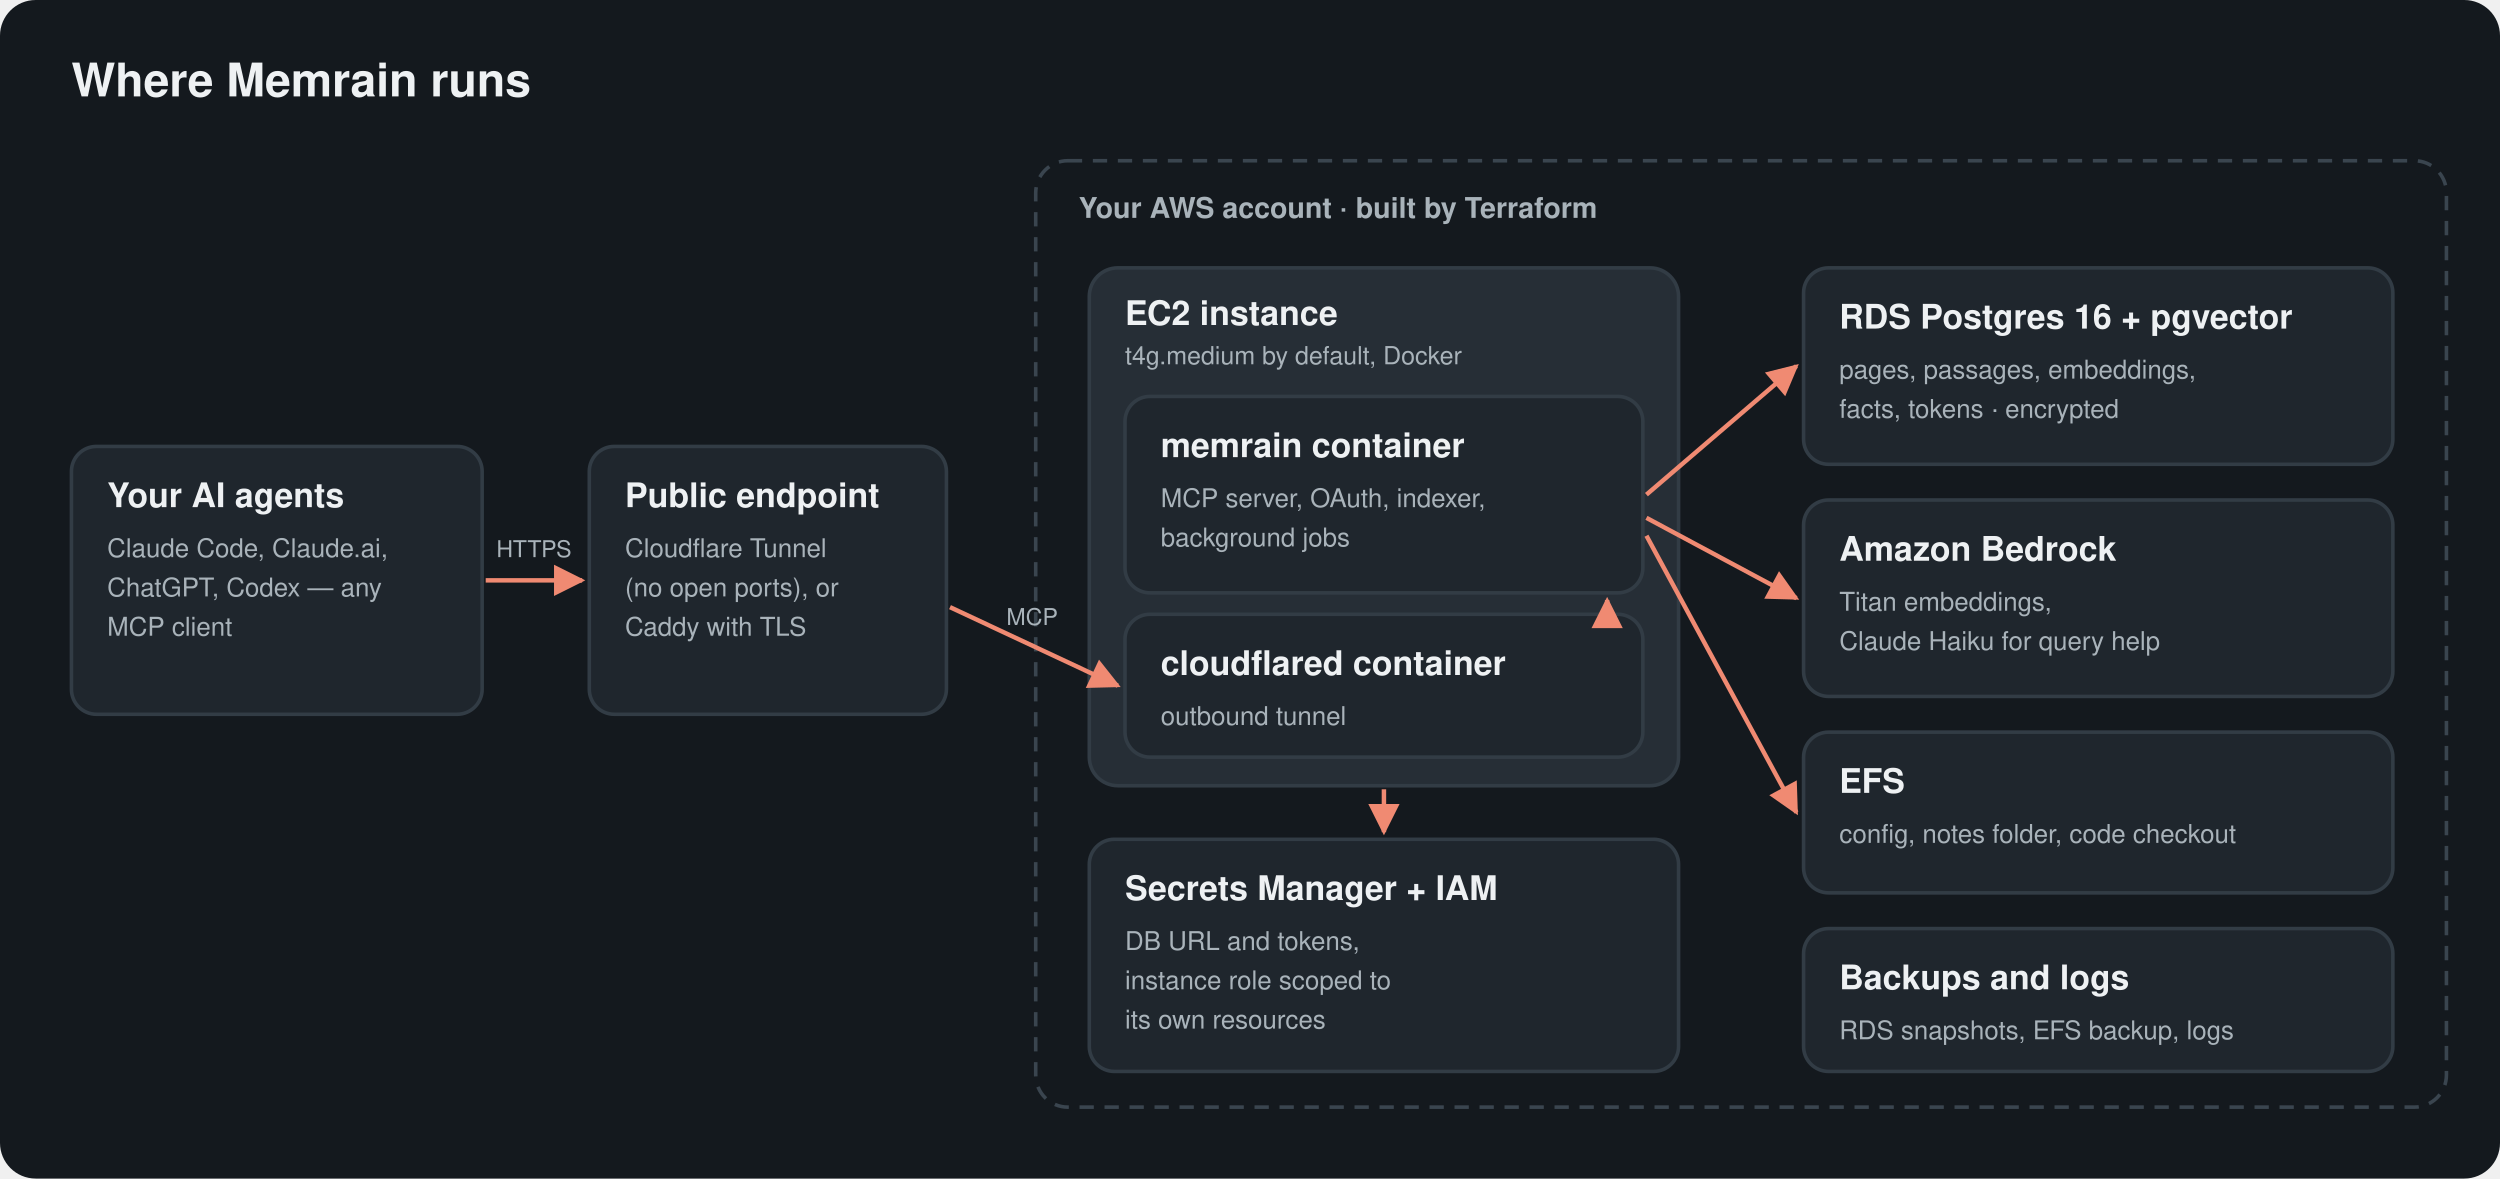
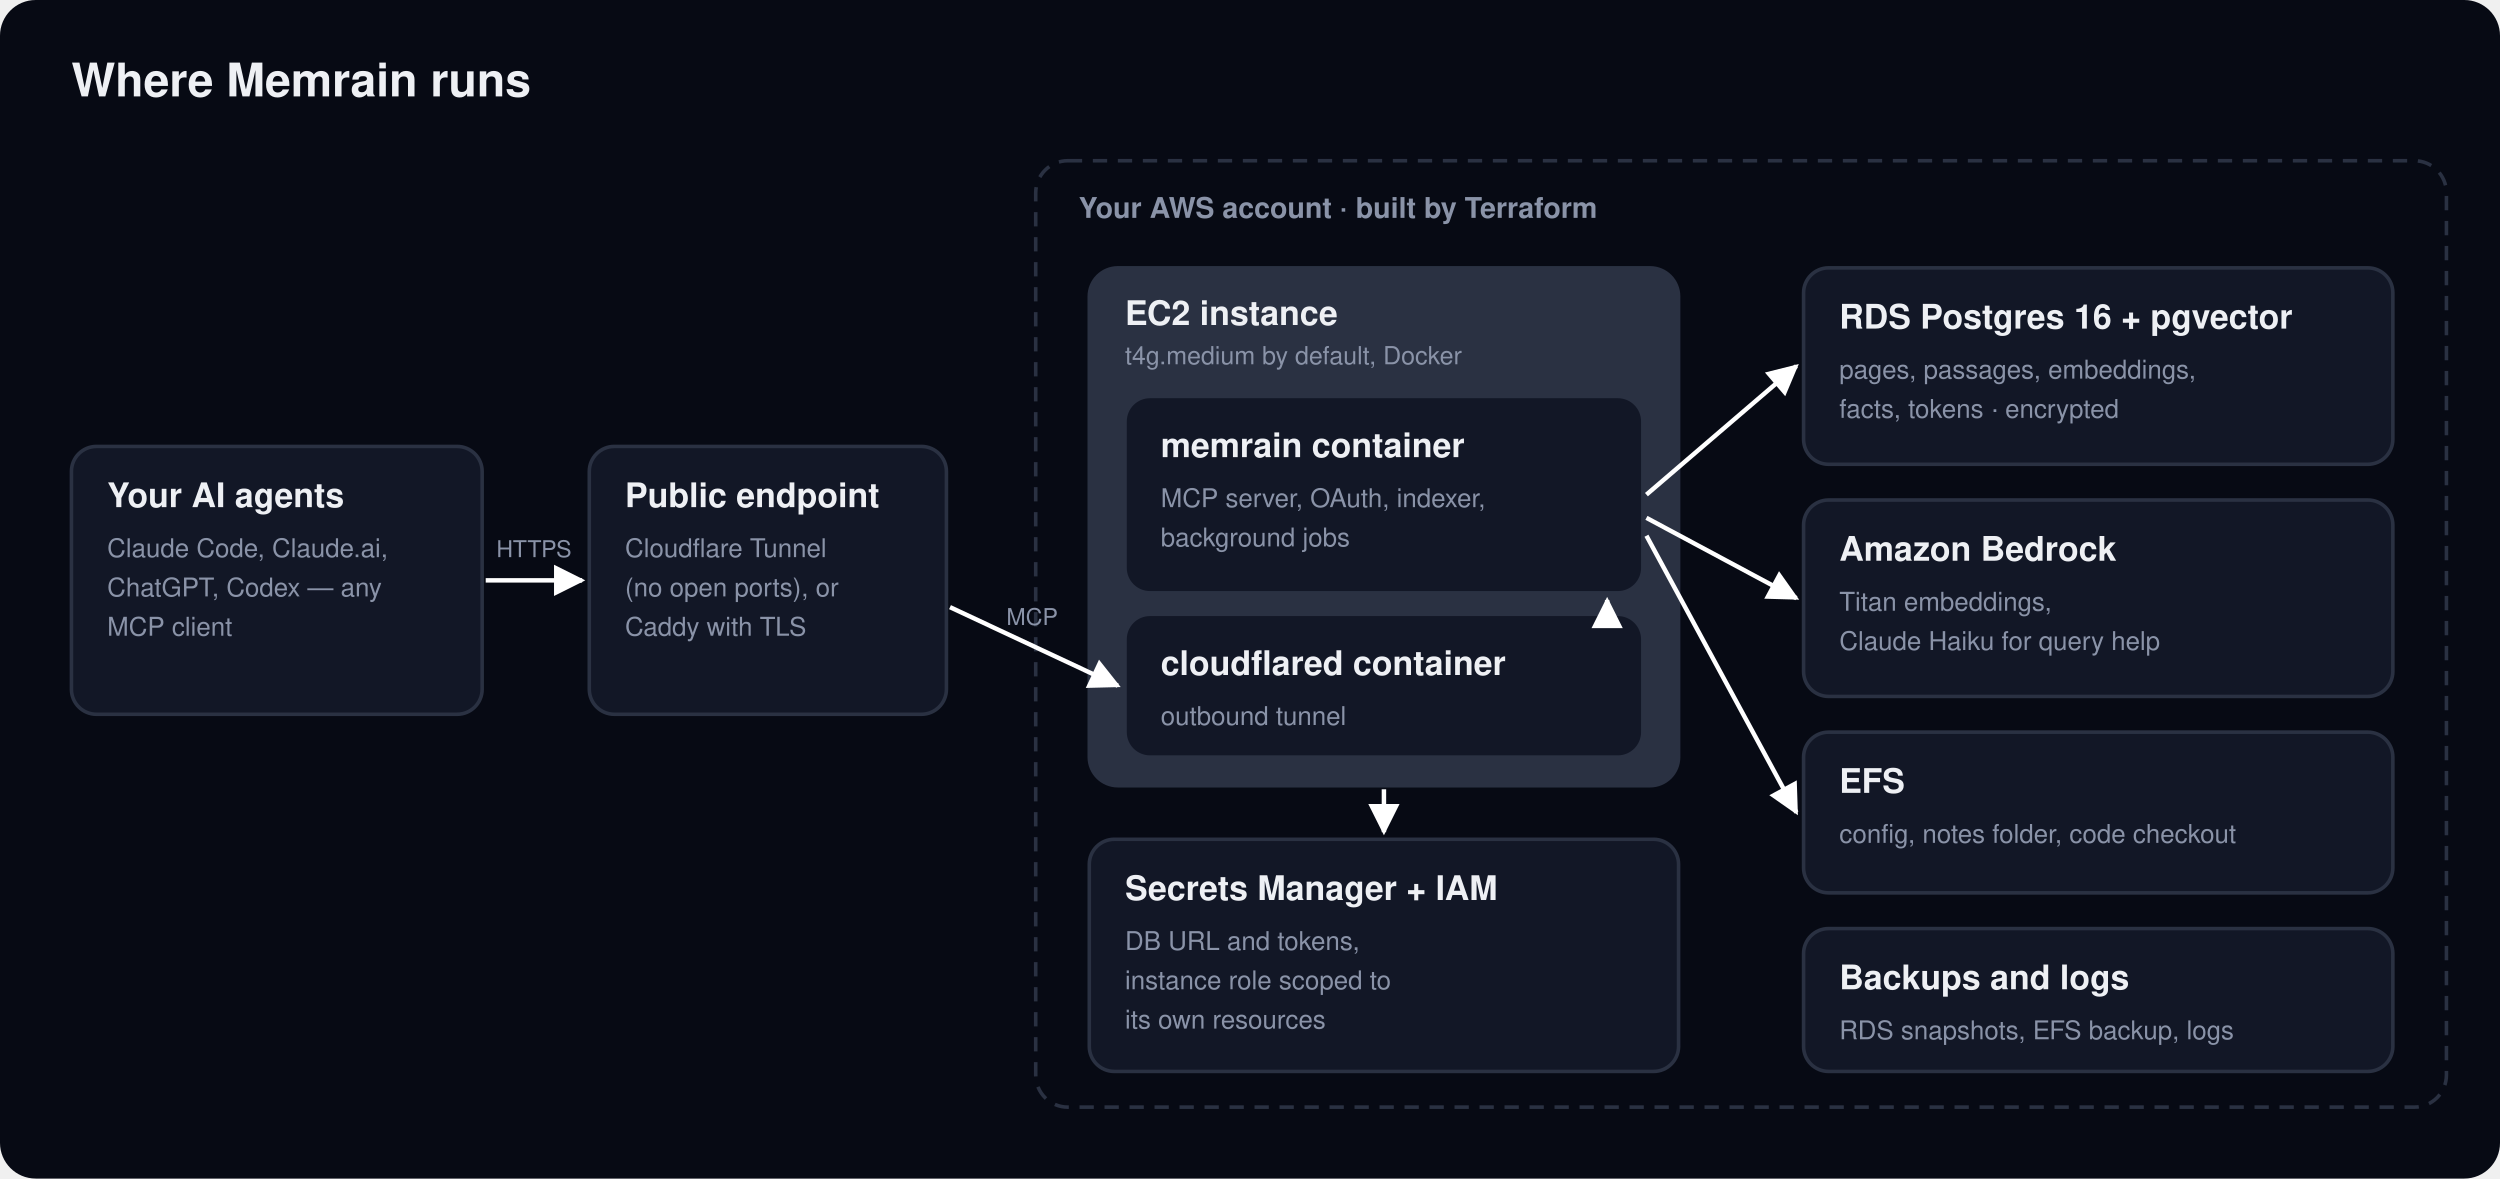
<svg xmlns="http://www.w3.org/2000/svg" viewBox="0 0 1400 660" width="1400" height="660" font-family="-apple-system,BlinkMacSystemFont,Segoe UI,Helvetica,Arial,sans-serif" role="img" aria-label="Memrain architecture: AI agents connect through a Cloudflare Tunnel or Caddy to one EC2 instance in your AWS account, which uses RDS Postgres with pgvector, EFS, Amazon Bedrock and Secrets Manager.">
  <defs>
    <marker id="a" viewBox="0 0 10 10" refX="9" refY="5" markerWidth="7" markerHeight="7" orient="auto">
-       <path d="M0 0 L10 5 L0 10 z" fill="#F08A72" />
+       <path d="M0 0 L10 5 L0 10 z" fill="#FFFFFF" />
    </marker>
  </defs>
-   <rect width="1400" height="660" rx="20" fill="#14191E" />
-   <text x="40" y="54" font-size="26" font-weight="700" fill="#EEF1F3">Where Memrain runs</text>
-   <rect x="40" y="250" width="230" height="150" rx="14" fill="#1F262D" stroke="#323C45" stroke-width="2" />
-   <text x="60" y="284" font-size="19" font-weight="700" fill="#EEF1F3">Your AI agents</text>
-   <text x="60" y="312" font-size="14.5" fill="#A9B3BA">Claude Code, Claude.ai,</text>
-   <text x="60" y="334" font-size="14.5" fill="#A9B3BA">ChatGPT, Codex — any</text>
-   <text x="60" y="356" font-size="14.5" fill="#A9B3BA">MCP client</text>
-   <rect x="330" y="250" width="200" height="150" rx="14" fill="#1F262D" stroke="#323C45" stroke-width="2" />
-   <text x="350" y="284" font-size="19" font-weight="700" fill="#EEF1F3">Public endpoint</text>
-   <text x="350" y="312" font-size="14.5" fill="#A9B3BA">Cloudflare Tunnel</text>
-   <text x="350" y="334" font-size="14.5" fill="#A9B3BA">(no open ports), or</text>
-   <text x="350" y="356" font-size="14.5" fill="#A9B3BA">Caddy with TLS</text>
-   <line x1="272" y1="325" x2="326" y2="325" stroke="#F08A72" stroke-width="2.5" marker-end="url(#a)" />
-   <text x="299" y="312" font-size="13" fill="#A9B3BA" text-anchor="middle">HTTPS</text>
-   <rect x="580" y="90" width="790" height="530" rx="18" fill="none" stroke="#3A454F" stroke-width="2" stroke-dasharray="8 6" />
-   <text x="604" y="122" font-size="16" font-weight="700" fill="#A9B3BA">Your AWS account · built by Terraform</text>
-   <rect x="610" y="150" width="330" height="290" rx="16" fill="#262E36" stroke="#323C45" stroke-width="2" />
-   <text x="630" y="182" font-size="19" font-weight="700" fill="#EEF1F3">EC2 instance</text>
-   <text x="630" y="204" font-size="14" fill="#A9B3BA">t4g.medium by default, Docker</text>
-   <rect x="630" y="222" width="290" height="110" rx="14" fill="#1F262D" stroke="#323C45" stroke-width="2" />
-   <text x="650" y="256" font-size="19" font-weight="700" fill="#EEF1F3">memrain container</text>
-   <text x="650" y="284" font-size="14.5" fill="#A9B3BA">MCP server, OAuth, indexer,</text>
-   <text x="650" y="306" font-size="14.5" fill="#A9B3BA">background jobs</text>
-   <rect x="630" y="344" width="290" height="80" rx="14" fill="#1F262D" stroke="#323C45" stroke-width="2" />
-   <text x="650" y="378" font-size="19" font-weight="700" fill="#EEF1F3">cloudflared container</text>
-   <text x="650" y="406" font-size="14.5" fill="#A9B3BA">outbound tunnel</text>
-   <line x1="532" y1="340" x2="626" y2="384" stroke="#F08A72" stroke-width="2.5" marker-end="url(#a)" />
-   <text x="578" y="350" font-size="13" fill="#A9B3BA" text-anchor="middle">MCP</text>
-   <rect x="1010" y="150" width="330" height="110" rx="14" fill="#1F262D" stroke="#323C45" stroke-width="2" />
-   <text x="1030" y="184" font-size="19" font-weight="700" fill="#EEF1F3">RDS Postgres 16 + pgvector</text>
-   <text x="1030" y="212" font-size="14.5" fill="#A9B3BA">pages, passages, embeddings,</text>
-   <text x="1030" y="234" font-size="14.5" fill="#A9B3BA">facts, tokens · encrypted</text>
-   <rect x="1010" y="280" width="330" height="110" rx="14" fill="#1F262D" stroke="#323C45" stroke-width="2" />
-   <text x="1030" y="314" font-size="19" font-weight="700" fill="#EEF1F3">Amazon Bedrock</text>
-   <text x="1030" y="342" font-size="14.5" fill="#A9B3BA">Titan embeddings,</text>
-   <text x="1030" y="364" font-size="14.5" fill="#A9B3BA">Claude Haiku for query help</text>
-   <rect x="1010" y="410" width="330" height="90" rx="14" fill="#1F262D" stroke="#323C45" stroke-width="2" />
-   <text x="1030" y="444" font-size="19" font-weight="700" fill="#EEF1F3">EFS</text>
-   <text x="1030" y="472" font-size="14.5" fill="#A9B3BA">config, notes folder, code checkout</text>
-   <rect x="610" y="470" width="330" height="130" rx="14" fill="#1F262D" stroke="#323C45" stroke-width="2" />
-   <text x="630" y="504" font-size="19" font-weight="700" fill="#EEF1F3">Secrets Manager + IAM</text>
-   <text x="630" y="532" font-size="14.5" fill="#A9B3BA">DB URL and tokens,</text>
-   <text x="630" y="554" font-size="14.5" fill="#A9B3BA">instance role scoped to</text>
-   <text x="630" y="576" font-size="14.5" fill="#A9B3BA">its own resources</text>
-   <rect x="1010" y="520" width="330" height="80" rx="14" fill="#1F262D" stroke="#323C45" stroke-width="2" />
-   <text x="1030" y="554" font-size="19" font-weight="700" fill="#EEF1F3">Backups and logs</text>
-   <text x="1030" y="582" font-size="14.5" fill="#A9B3BA">RDS snapshots, EFS backup, logs</text>
-   <line x1="922" y1="277" x2="1006" y2="205" stroke="#F08A72" stroke-width="2.5" marker-end="url(#a)" />
-   <line x1="922" y1="290" x2="1006" y2="335" stroke="#F08A72" stroke-width="2.5" marker-end="url(#a)" />
-   <line x1="922" y1="300" x2="1006" y2="455" stroke="#F08A72" stroke-width="2.5" marker-end="url(#a)" />
-   <line x1="775" y1="442" x2="775" y2="466" stroke="#F08A72" stroke-width="2.5" marker-end="url(#a)" />
-   <line x1="900" y1="344" x2="900" y2="336" stroke="#F08A72" stroke-width="2.5" marker-end="url(#a)" />
+   <rect width="1400" height="660" rx="20" fill="#070A14" />
+   <text x="40" y="54" font-size="26" font-weight="700" fill="#EEF0F4">Where Memrain runs</text>
+   <rect x="40" y="250" width="230" height="150" rx="14" fill="#121726" stroke="#2A3142" stroke-width="2" />
+   <text x="60" y="284" font-size="19" font-weight="700" fill="#EEF0F4">Your AI agents</text>
+   <text x="60" y="312" font-size="14.5" fill="#8A93A8">Claude Code, Claude.ai,</text>
+   <text x="60" y="334" font-size="14.5" fill="#8A93A8">ChatGPT, Codex — any</text>
+   <text x="60" y="356" font-size="14.5" fill="#8A93A8">MCP client</text>
+   <rect x="330" y="250" width="200" height="150" rx="14" fill="#121726" stroke="#2A3142" stroke-width="2" />
+   <text x="350" y="284" font-size="19" font-weight="700" fill="#EEF0F4">Public endpoint</text>
+   <text x="350" y="312" font-size="14.5" fill="#8A93A8">Cloudflare Tunnel</text>
+   <text x="350" y="334" font-size="14.5" fill="#8A93A8">(no open ports), or</text>
+   <text x="350" y="356" font-size="14.5" fill="#8A93A8">Caddy with TLS</text>
+   <line x1="272" y1="325" x2="326" y2="325" stroke="#FFFFFF" stroke-width="2.5" marker-end="url(#a)" />
+   <text x="299" y="312" font-size="13" fill="#8A93A8" text-anchor="middle">HTTPS</text>
+   <rect x="580" y="90" width="790" height="530" rx="18" fill="none" stroke="#2A3142" stroke-width="2" stroke-dasharray="8 6" />
+   <text x="604" y="122" font-size="16" font-weight="700" fill="#8A93A8">Your AWS account · built by Terraform</text>
+   <rect x="610" y="150" width="330" height="290" rx="16" fill="#2A3142" stroke="#2A3142" stroke-width="2" />
+   <text x="630" y="182" font-size="19" font-weight="700" fill="#EEF0F4">EC2 instance</text>
+   <text x="630" y="204" font-size="14" fill="#8A93A8">t4g.medium by default, Docker</text>
+   <rect x="630" y="222" width="290" height="110" rx="14" fill="#121726" stroke="#2A3142" stroke-width="2" />
+   <text x="650" y="256" font-size="19" font-weight="700" fill="#EEF0F4">memrain container</text>
+   <text x="650" y="284" font-size="14.5" fill="#8A93A8">MCP server, OAuth, indexer,</text>
+   <text x="650" y="306" font-size="14.5" fill="#8A93A8">background jobs</text>
+   <rect x="630" y="344" width="290" height="80" rx="14" fill="#121726" stroke="#2A3142" stroke-width="2" />
+   <text x="650" y="378" font-size="19" font-weight="700" fill="#EEF0F4">cloudflared container</text>
+   <text x="650" y="406" font-size="14.5" fill="#8A93A8">outbound tunnel</text>
+   <line x1="532" y1="340" x2="626" y2="384" stroke="#FFFFFF" stroke-width="2.5" marker-end="url(#a)" />
+   <text x="578" y="350" font-size="13" fill="#8A93A8" text-anchor="middle">MCP</text>
+   <rect x="1010" y="150" width="330" height="110" rx="14" fill="#121726" stroke="#2A3142" stroke-width="2" />
+   <text x="1030" y="184" font-size="19" font-weight="700" fill="#EEF0F4">RDS Postgres 16 + pgvector</text>
+   <text x="1030" y="212" font-size="14.5" fill="#8A93A8">pages, passages, embeddings,</text>
+   <text x="1030" y="234" font-size="14.5" fill="#8A93A8">facts, tokens · encrypted</text>
+   <rect x="1010" y="280" width="330" height="110" rx="14" fill="#121726" stroke="#2A3142" stroke-width="2" />
+   <text x="1030" y="314" font-size="19" font-weight="700" fill="#EEF0F4">Amazon Bedrock</text>
+   <text x="1030" y="342" font-size="14.5" fill="#8A93A8">Titan embeddings,</text>
+   <text x="1030" y="364" font-size="14.5" fill="#8A93A8">Claude Haiku for query help</text>
+   <rect x="1010" y="410" width="330" height="90" rx="14" fill="#121726" stroke="#2A3142" stroke-width="2" />
+   <text x="1030" y="444" font-size="19" font-weight="700" fill="#EEF0F4">EFS</text>
+   <text x="1030" y="472" font-size="14.5" fill="#8A93A8">config, notes folder, code checkout</text>
+   <rect x="610" y="470" width="330" height="130" rx="14" fill="#121726" stroke="#2A3142" stroke-width="2" />
+   <text x="630" y="504" font-size="19" font-weight="700" fill="#EEF0F4">Secrets Manager + IAM</text>
+   <text x="630" y="532" font-size="14.5" fill="#8A93A8">DB URL and tokens,</text>
+   <text x="630" y="554" font-size="14.5" fill="#8A93A8">instance role scoped to</text>
+   <text x="630" y="576" font-size="14.5" fill="#8A93A8">its own resources</text>
+   <rect x="1010" y="520" width="330" height="80" rx="14" fill="#121726" stroke="#2A3142" stroke-width="2" />
+   <text x="1030" y="554" font-size="19" font-weight="700" fill="#EEF0F4">Backups and logs</text>
+   <text x="1030" y="582" font-size="14.5" fill="#8A93A8">RDS snapshots, EFS backup, logs</text>
+   <line x1="922" y1="277" x2="1006" y2="205" stroke="#FFFFFF" stroke-width="2.5" marker-end="url(#a)" />
+   <line x1="922" y1="290" x2="1006" y2="335" stroke="#FFFFFF" stroke-width="2.5" marker-end="url(#a)" />
+   <line x1="922" y1="300" x2="1006" y2="455" stroke="#FFFFFF" stroke-width="2.5" marker-end="url(#a)" />
+   <line x1="775" y1="442" x2="775" y2="466" stroke="#FFFFFF" stroke-width="2.5" marker-end="url(#a)" />
+   <line x1="900" y1="344" x2="900" y2="336" stroke="#FFFFFF" stroke-width="2.5" marker-end="url(#a)" />
</svg>
